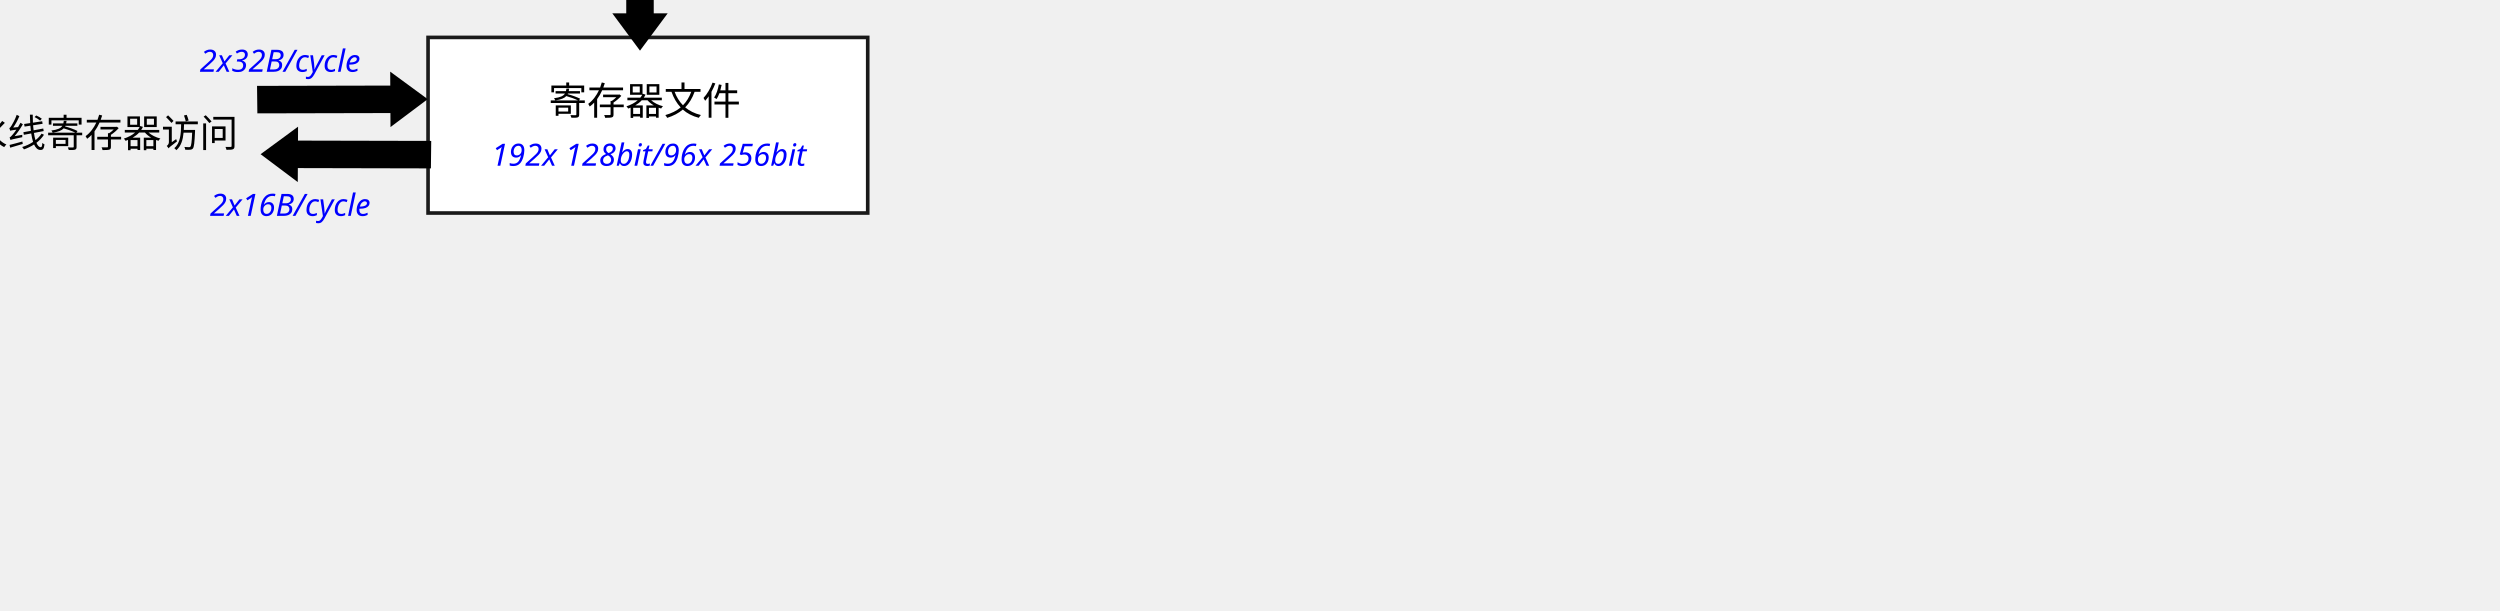
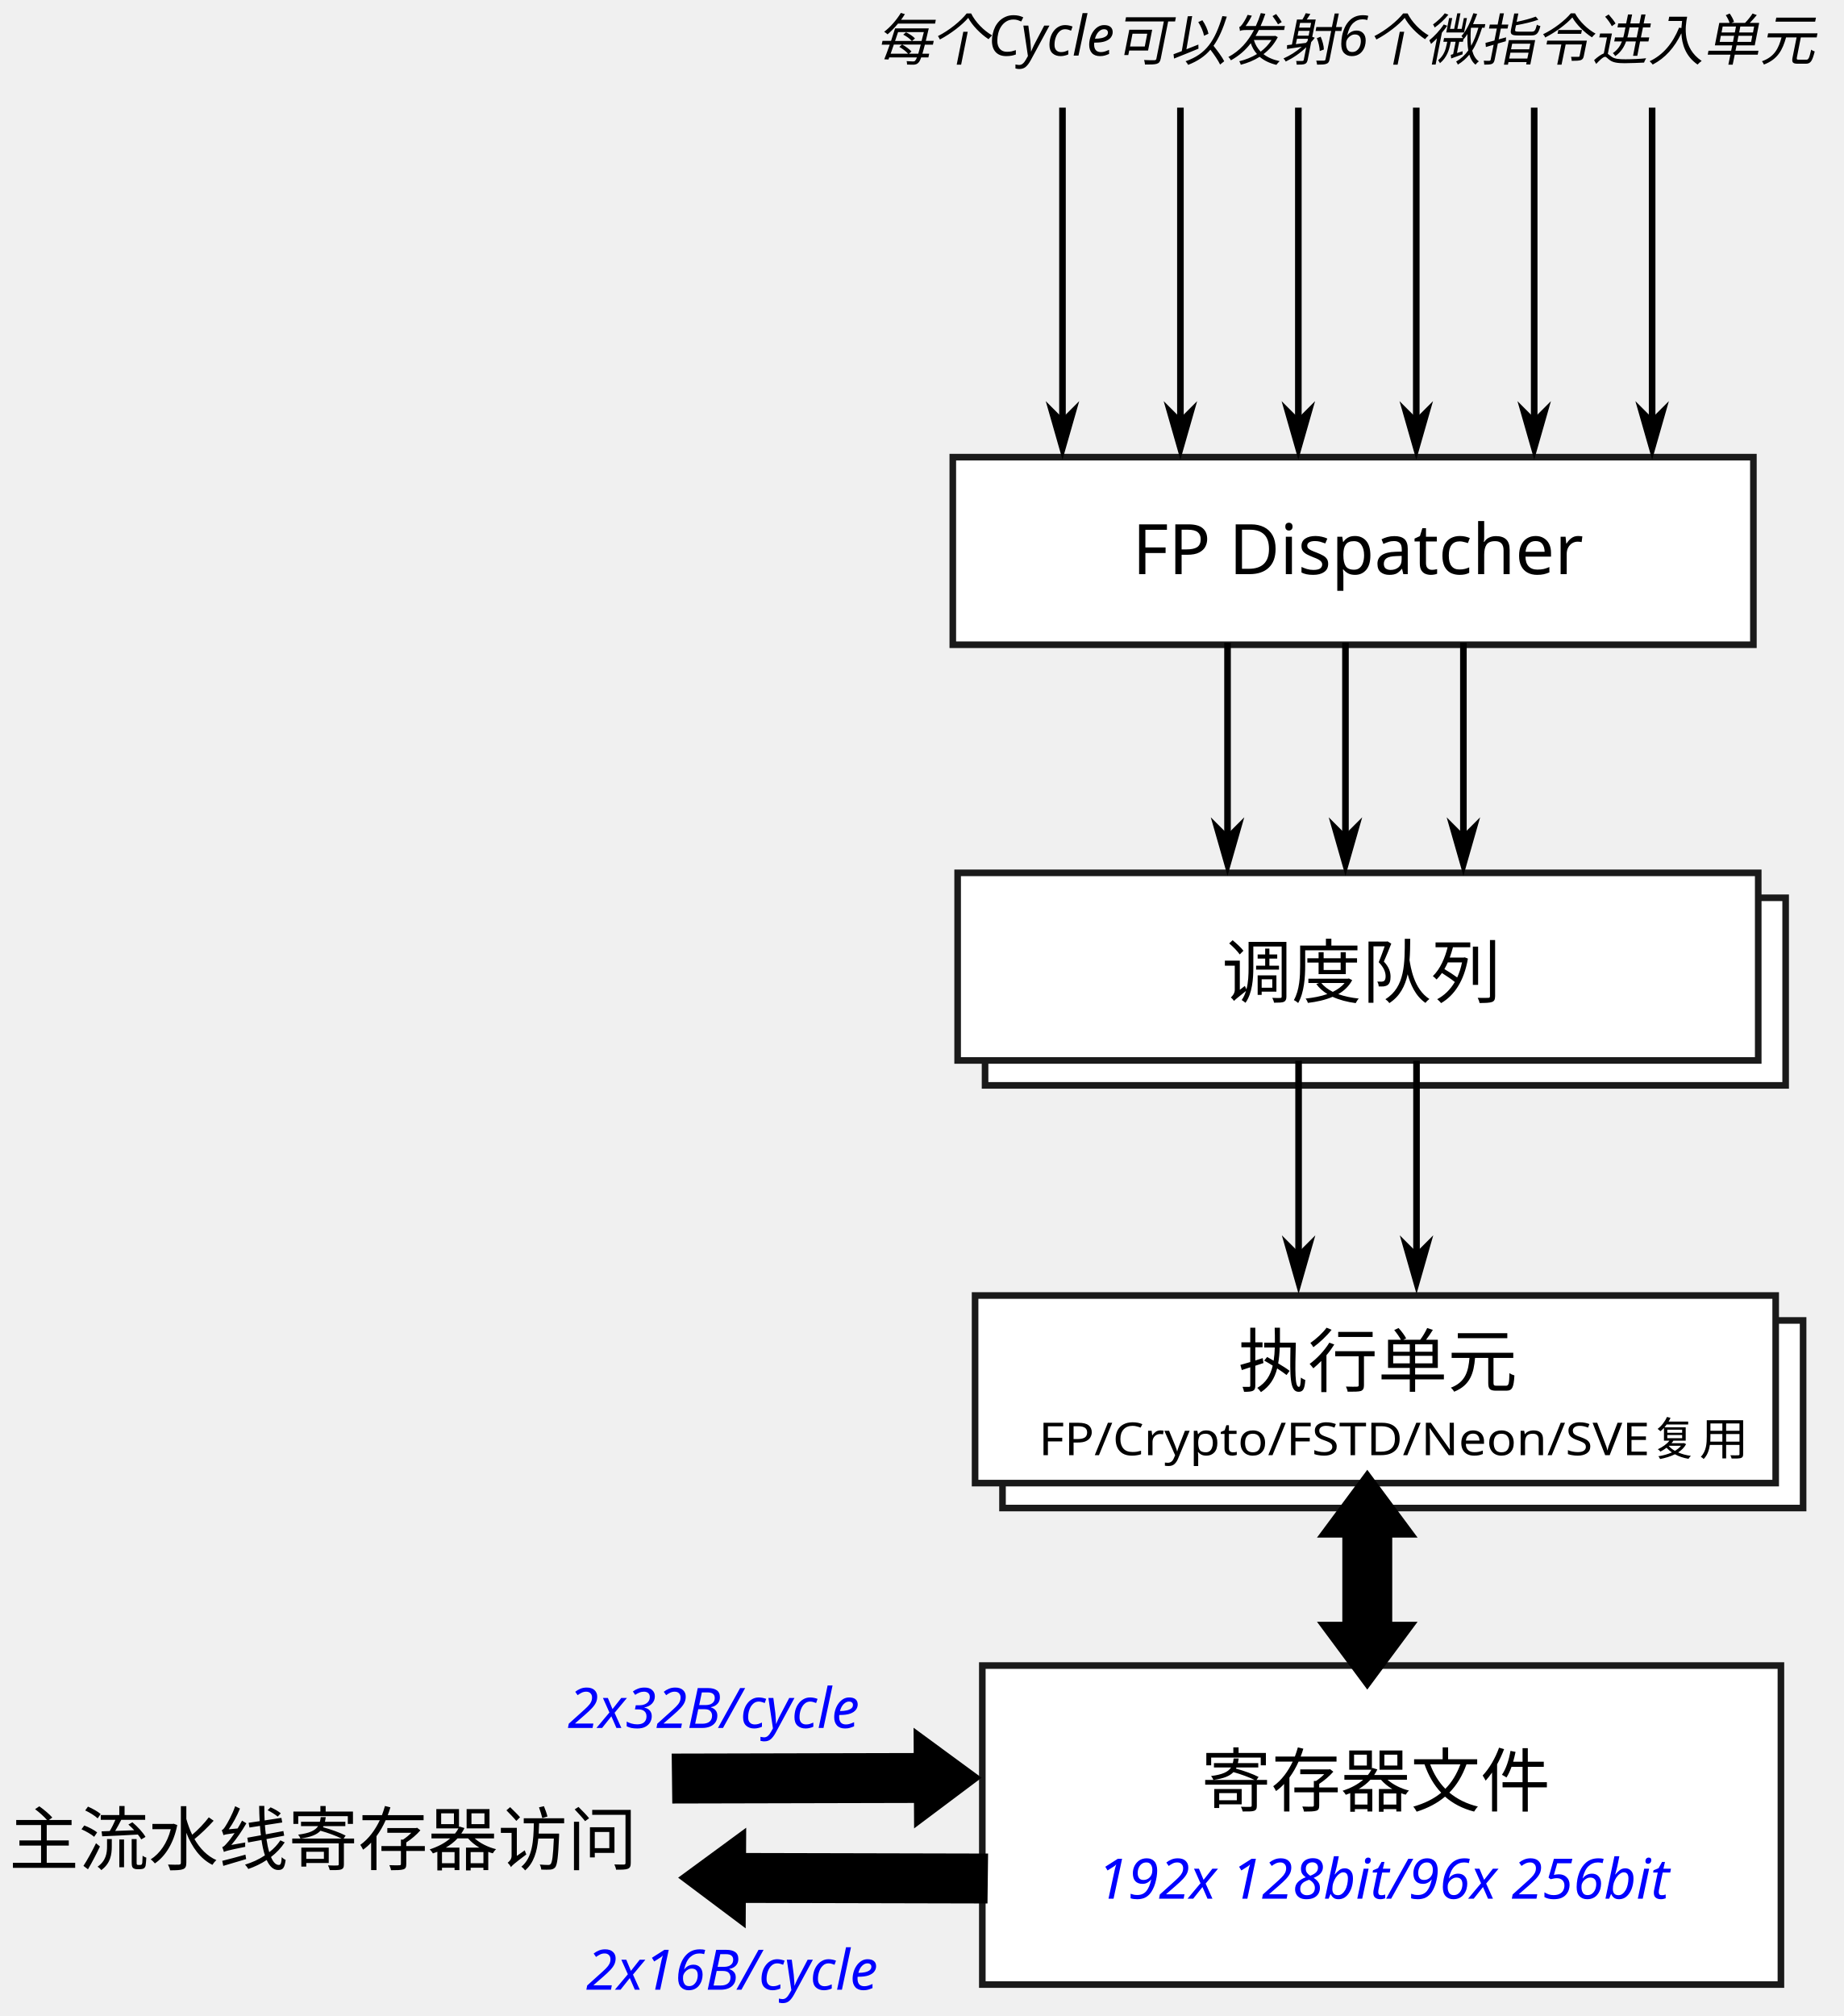
- <svg xmlns="http://www.w3.org/2000/svg" width="688.412mm" height="168.19mm" viewBox="0 0 688.412 168.19" version="1.1" id="svg8">
+ <svg xmlns="http://www.w3.org/2000/svg" width="279.447mm" height="305.59mm" viewBox="0 0 279.447 305.59" version="1.1" id="svg8">
  <defs id="defs2">
    <marker orient="auto" refY="0" refX="0" id="Arrow1Mend" style="overflow:visible">
      <path id="path3412" d="M 0,0 5,-5 -12.5,0 5,5 Z" style="fill:#000000;fill-opacity:1;fill-rule:evenodd;stroke:#000000;stroke-width:1pt;stroke-opacity:1" transform="matrix(-0.4,0,0,-0.4,-4,0)" />
    </marker>
    <marker orient="auto" refY="0" refX="0" id="marker3534" style="overflow:visible">
      <path id="path3532" d="M 0,0 5,-5 -12.5,0 5,5 Z" style="fill:#0000ff;fill-opacity:1;fill-rule:evenodd;stroke:#0000ff;stroke-width:1pt;stroke-opacity:1" transform="matrix(-0.8,0,0,-0.8,-10,0)" />
    </marker>
    <marker style="overflow:visible" id="marker3452" refX="0" refY="0" orient="auto">
      <path transform="matrix(0.8,0,0,0.8,10,0)" style="fill:#000000;fill-opacity:1;fill-rule:evenodd;stroke:#000000;stroke-width:1pt;stroke-opacity:1" d="M 0,0 5,-5 -12.5,0 5,5 Z" id="path3450" />
    </marker>
    <marker orient="auto" refY="0" refX="0" id="marker3374" style="overflow:visible">
      <path id="path3372" d="M 0,0 5,-5 -12.5,0 5,5 Z" style="fill:#000000;fill-opacity:1;fill-rule:evenodd;stroke:#000000;stroke-width:1pt;stroke-opacity:1" transform="matrix(-0.8,0,0,-0.8,-10,0)" />
    </marker>
    <marker orient="auto" refY="0" refX="0" id="Arrow1Lend" style="overflow:visible">
      <path id="path923" d="M 0,0 5,-5 -12.5,0 5,5 Z" style="fill:#000000;fill-opacity:1;fill-rule:evenodd;stroke:#000000;stroke-width:1pt;stroke-opacity:1" transform="matrix(-0.8,0,0,-0.8,-10,0)" />
    </marker>
    <marker orient="auto" refY="0" refX="0" id="Arrow2Lend" style="overflow:visible">
      <path id="path941" style="fill:#000000;fill-opacity:1;fill-rule:evenodd;stroke:#000000;stroke-width:0.625;stroke-linejoin:round;stroke-opacity:1" d="M 8.719,4.034 -2.207,0.016 8.719,-4.002 c -1.745,2.372 -1.735,5.617 -6e-7,8.035 z" transform="matrix(-1.1,0,0,-1.1,-1.1,0)" />
    </marker>
    <marker orient="auto" refY="0" refX="0" id="Arrow1Lend-2" style="overflow:visible">
      <path id="path923-7" d="M 0,0 5,-5 -12.5,0 5,5 Z" style="fill:#000000;fill-opacity:1;fill-rule:evenodd;stroke:#000000;stroke-width:1pt;stroke-opacity:1" transform="matrix(-0.8,0,0,-0.8,-10,0)" />
    </marker>
    <marker orient="auto" refY="0" refX="0" id="Arrow1Mend-1" style="overflow:visible">
      <path id="path3412-9" d="M 0,0 5,-5 -12.5,0 5,5 Z" style="fill:#0000ff;fill-opacity:1;fill-rule:evenodd;stroke:#0000ff;stroke-width:1pt;stroke-opacity:1" transform="matrix(-0.4,0,0,-0.4,-4,0)" />
    </marker>
    <marker orient="auto" refY="0" refX="0" id="Arrow1Mend-1-4" style="overflow:visible">
      <path id="path3412-9-5" d="M 0,0 5,-5 -12.5,0 5,5 Z" style="fill:#0000ff;fill-opacity:1;fill-rule:evenodd;stroke:#0000ff;stroke-width:1pt;stroke-opacity:1" transform="matrix(-0.4,0,0,-0.4,-4,0)" />
    </marker>
    <marker orient="auto" refY="0" refX="0" id="Arrow1Mend-6" style="overflow:visible">
      <path id="path3412-93" d="M 0,0 5,-5 -12.5,0 5,5 Z" style="fill:#0000ff;fill-opacity:1;fill-rule:evenodd;stroke:#0000ff;stroke-width:1pt;stroke-opacity:1" transform="matrix(-0.4,0,0,-0.4,-4,0)" />
    </marker>
    <marker orient="auto" refY="0" refX="0" id="Arrow1Mend-2" style="overflow:visible">
      <path id="path3412-5" d="M 0,0 5,-5 -12.5,0 5,5 Z" style="fill:#0000ff;fill-opacity:1;fill-rule:evenodd;stroke:#0000ff;stroke-width:1pt;stroke-opacity:1" transform="matrix(-0.4,0,0,-0.4,-4,0)" />
    </marker>
    <marker orient="auto" refY="0" refX="0" id="Arrow1Mend-2-7" style="overflow:visible">
      <path id="path3412-5-4" d="M 0,0 5,-5 -12.5,0 5,5 Z" style="fill:#0000ff;fill-opacity:1;fill-rule:evenodd;stroke:#0000ff;stroke-width:1pt;stroke-opacity:1" transform="matrix(-0.4,0,0,-0.4,-4,0)" />
    </marker>
    <marker orient="auto" refY="0" refX="0" id="Arrow1Mend-3" style="overflow:visible">
      <path id="path3412-6" d="M 0,0 5,-5 -12.5,0 5,5 Z" style="fill:#000000;fill-opacity:1;fill-rule:evenodd;stroke:#000000;stroke-width:1pt;stroke-opacity:1" transform="matrix(-0.4,0,0,-0.4,-4,0)" />
    </marker>
    <marker orient="auto" refY="0" refX="0" id="Arrow1Mend-3-5" style="overflow:visible">
      <path id="path3412-6-3" d="M 0,0 5,-5 -12.5,0 5,5 Z" style="fill:#000000;fill-opacity:1;fill-rule:evenodd;stroke:#000000;stroke-width:1pt;stroke-opacity:1" transform="matrix(-0.4,0,0,-0.4,-4,0)" />
    </marker>
    <marker orient="auto" refY="0" refX="0" id="Arrow1Mend-5" style="overflow:visible">
      <path id="path3412-62" d="M 0,0 5,-5 -12.5,0 5,5 Z" style="fill:#000000;fill-opacity:1;fill-rule:evenodd;stroke:#000000;stroke-width:1pt;stroke-opacity:1" transform="matrix(-0.4,0,0,-0.4,-4,0)" />
    </marker>
    <marker orient="auto" refY="0" refX="0" id="Arrow1Mend-3-2" style="overflow:visible">
      <path id="path3412-6-7" d="M 0,0 5,-5 -12.5,0 5,5 Z" style="fill:#000000;fill-opacity:1;fill-rule:evenodd;stroke:#000000;stroke-width:1pt;stroke-opacity:1" transform="matrix(-0.4,0,0,-0.4,-4,0)" />
    </marker>
    <marker orient="auto" refY="0" refX="0" id="Arrow1Mend-0" style="overflow:visible">
      <path id="path3412-936" d="M 0,0 5,-5 -12.5,0 5,5 Z" style="fill:#000000;fill-opacity:1;fill-rule:evenodd;stroke:#000000;stroke-width:1pt;stroke-opacity:1" transform="matrix(-0.4,0,0,-0.4,-4,0)" />
    </marker>
    <marker orient="auto" refY="0" refX="0" id="Arrow1Mend-3-2-9" style="overflow:visible">
      <path id="path3412-6-7-2" d="M 0,0 5,-5 -12.5,0 5,5 Z" style="fill:#000000;fill-opacity:1;fill-rule:evenodd;stroke:#000000;stroke-width:1pt;stroke-opacity:1" transform="matrix(-0.4,0,0,-0.4,-4,0)" />
    </marker>
    <marker orient="auto" refY="0" refX="0" id="Arrow1Mend-0-0" style="overflow:visible">
      <path id="path3412-936-2" d="M 0,0 5,-5 -12.5,0 5,5 Z" style="fill:#000000;fill-opacity:1;fill-rule:evenodd;stroke:#000000;stroke-width:1pt;stroke-opacity:1" transform="matrix(-0.4,0,0,-0.4,-4,0)" />
    </marker>
    <marker orient="auto" refY="0" refX="0" id="Arrow1Mend-3-5-3" style="overflow:visible">
      <path id="path3412-6-3-7" d="M 0,0 5,-5 -12.5,0 5,5 Z" style="fill:#000000;fill-opacity:1;fill-rule:evenodd;stroke:#000000;stroke-width:1pt;stroke-opacity:1" transform="matrix(-0.4,0,0,-0.4,-4,0)" />
    </marker>
    <marker orient="auto" refY="0" refX="0" id="Arrow1Mend-3-2-9-3" style="overflow:visible">
      <path id="path3412-6-7-2-6" d="M 0,0 5,-5 -12.5,0 5,5 Z" style="fill:#000000;fill-opacity:1;fill-rule:evenodd;stroke:#000000;stroke-width:1pt;stroke-opacity:1" transform="matrix(-0.4,0,0,-0.4,-4,0)" />
    </marker>
    <marker orient="auto" refY="0" refX="0" id="Arrow1Mend-0-0-1" style="overflow:visible">
      <path id="path3412-936-2-2" d="M 0,0 5,-5 -12.5,0 5,5 Z" style="fill:#000000;fill-opacity:1;fill-rule:evenodd;stroke:#000000;stroke-width:1pt;stroke-opacity:1" transform="matrix(-0.4,0,0,-0.4,-4,0)" />
    </marker>
    <marker orient="auto" refY="0" refX="0" id="Arrow1Mend-3-5-3-9" style="overflow:visible">
      <path id="path3412-6-3-7-3" d="M 0,0 5,-5 -12.5,0 5,5 Z" style="fill:#000000;fill-opacity:1;fill-rule:evenodd;stroke:#000000;stroke-width:1pt;stroke-opacity:1" transform="matrix(-0.4,0,0,-0.4,-4,0)" />
    </marker>
    <marker orient="auto" refY="0" refX="0" id="Arrow1Mend-3-2-9-7" style="overflow:visible">
      <path id="path3412-6-7-2-8" d="M 0,0 5,-5 -12.5,0 5,5 Z" style="fill:#000000;fill-opacity:1;fill-rule:evenodd;stroke:#000000;stroke-width:1pt;stroke-opacity:1" transform="matrix(-0.4,0,0,-0.4,-4,0)" />
    </marker>
    <marker orient="auto" refY="0" refX="0" id="Arrow1Mend-0-0-4" style="overflow:visible">
      <path id="path3412-936-2-5" d="M 0,0 5,-5 -12.5,0 5,5 Z" style="fill:#000000;fill-opacity:1;fill-rule:evenodd;stroke:#000000;stroke-width:1pt;stroke-opacity:1" transform="matrix(-0.4,0,0,-0.4,-4,0)" />
    </marker>
    <marker orient="auto" refY="0" refX="0" id="Arrow1Mend-3-5-3-0" style="overflow:visible">
      <path id="path3412-6-3-7-36" d="M 0,0 5,-5 -12.5,0 5,5 Z" style="fill:#000000;fill-opacity:1;fill-rule:evenodd;stroke:#000000;stroke-width:1pt;stroke-opacity:1" transform="matrix(-0.4,0,0,-0.4,-4,0)" />
    </marker>
  </defs>
-   <g id="layer1" transform="translate(-57.87259,357.9316)">
+   <g id="layer1" transform="translate(-26.82209,600.0963)">
    <rect style="opacity:1;fill:#ffffff;fill-opacity:1;stroke:#1a1a1a;stroke-width:1;stroke-miterlimit:4;stroke-dasharray:none;stroke-dashoffset:0" id="rect873-36-7-93-8-0-2-2-26-7" width="121.372" height="28.437" x="176.158" y="-464.008" />
    <flowRoot xml:space="preserve" id="flowRoot1825" style="font-style:normal;font-weight:normal;font-size:40px;line-height:1.25;font-family:sans-serif;letter-spacing:0px;word-spacing:0px;fill:#000000;fill-opacity:1;stroke:none" transform="matrix(0.2645833,0,0,0.2645833,57.87259,-398.2)">
      <flowRegion id="flowRegion1827">
        <rect id="rect1829" width="539.286" height="467.857" x="229.286" y="-52.818" />
      </flowRegion>
      <flowPara id="flowPara1831" />
    </flowRoot>
    <rect style="opacity:1;fill:#ffffff;fill-opacity:1;stroke:#1a1a1a;stroke-width:1;stroke-miterlimit:4;stroke-dasharray:none;stroke-dashoffset:0" id="rect873-36-7-93-8-0-2-2" width="121.372" height="28.437" x="171.268" y="-530.802" />
    <text xml:space="preserve" style="font-style:normal;font-weight:normal;font-size:10.583px;line-height:1.25;font-family:sans-serif;letter-spacing:0px;word-spacing:0px;fill:#000000;fill-opacity:1;stroke:none;stroke-width:0.265" x="198.479" y="-513.065" id="text2119-4-0">
      <tspan id="tspan2117-0-23" x="198.479" y="-513.065" style="stroke-width:0.265">FP Dispatcher</tspan>
    </text>
-     <text xml:space="preserve" style="font-style:normal;font-weight:normal;font-size:10.583px;line-height:1.25;font-family:sans-serif;letter-spacing:0px;word-spacing:0px;fill:#000000;fill-opacity:1;stroke:none;stroke-width:0.265;" x="159.659" y="-590.967" id="text2119-4-9-7-7-3-5-0-5">
-       <tspan x="159.659" y="-590.967" style="font-style:italic;font-variant:normal;font-weight:normal;font-stretch:normal;font-size:8.467px;font-family:sans-serif;-inkscape-font-specification:'sans-serif Italic';fill:#000000;stroke-width:0.265;" id="tspan11903">每个Cycle可以发射6个微指令进入单元</tspan>
+     <text xml:space="preserve" style="font-style:normal;font-weight:normal;font-size:10.583px;line-height:1.25;font-family:sans-serif;letter-spacing:0px;word-spacing:0px;fill:#000000;fill-opacity:1;stroke:none;stroke-width:0.265" x="159.659" y="-590.967" id="text2119-4-9-7-7-3-5-0-5">
+       <tspan x="159.659" y="-590.967" style="font-style:italic;font-variant:normal;font-weight:normal;font-stretch:normal;font-size:8.467px;font-family:sans-serif;-inkscape-font-specification:'sans-serif Italic';fill:#000000;stroke-width:0.265" id="tspan11903">每个Cycle可以发射6个微指令进入单元</tspan>
    </text>
    <path style="fill:none;stroke:#000000;stroke-width:1;stroke-linecap:butt;stroke-linejoin:miter;stroke-miterlimit:4;stroke-dasharray:none;stroke-opacity:1;marker-end:url(#Arrow1Mend)" d="m 187.896,-583.782 v 51.405" id="path4084" />
    <path style="fill:none;stroke:#000000;stroke-width:1;stroke-linecap:butt;stroke-linejoin:miter;stroke-miterlimit:4;stroke-dasharray:none;stroke-opacity:1;marker-end:url(#Arrow1Mend-3)" d="m 205.775,-583.782 v 51.405" id="path4084-7" />
    <path style="fill:none;stroke:#000000;stroke-width:1;stroke-linecap:butt;stroke-linejoin:miter;stroke-miterlimit:4;stroke-dasharray:none;stroke-opacity:1;marker-end:url(#Arrow1Mend-5)" d="m 223.653,-583.782 v 51.405" id="path4084-9" />
    <path style="fill:none;stroke:#000000;stroke-width:1;stroke-linecap:butt;stroke-linejoin:miter;stroke-miterlimit:4;stroke-dasharray:none;stroke-opacity:1;marker-end:url(#Arrow1Mend-3-5)" d="m 241.531,-583.782 v 51.405" id="path4084-7-1" />
    <path style="fill:none;stroke:#000000;stroke-width:1;stroke-linecap:butt;stroke-linejoin:miter;stroke-miterlimit:4;stroke-dasharray:none;stroke-opacity:1;marker-end:url(#Arrow1Mend-0)" d="m 259.409,-583.782 v 51.405" id="path4084-0" />
    <path style="fill:none;stroke:#000000;stroke-width:1;stroke-linecap:butt;stroke-linejoin:miter;stroke-miterlimit:4;stroke-dasharray:none;stroke-opacity:1;marker-end:url(#Arrow1Mend-3-2)" d="m 277.288,-583.782 v 51.405" id="path4084-7-6" />
    <rect style="opacity:1;fill:#ffffff;fill-opacity:1;stroke:#1a1a1a;stroke-width:1;stroke-miterlimit:4;stroke-dasharray:none;stroke-dashoffset:0" id="rect873-36-7-93-8-0-2-2-26" width="121.372" height="28.437" x="172.001" y="-467.788" />
    <text xml:space="preserve" style="font-style:normal;font-weight:normal;font-size:10.583px;line-height:1.25;font-family:sans-serif;letter-spacing:0px;word-spacing:0px;fill:#000000;fill-opacity:1;stroke:none;stroke-width:0.265" x="212.063" y="-448.917" id="text2119-4-0-1">
      <tspan id="tspan2117-0-23-8" x="212.063" y="-448.917" style="stroke-width:0.265">调度队列</tspan>
    </text>
    <path style="fill:none;stroke:#000000;stroke-width:1;stroke-linecap:butt;stroke-linejoin:miter;stroke-miterlimit:4;stroke-dasharray:none;stroke-opacity:1;marker-end:url(#Arrow1Mend-3-5-3)" d="m 212.918,-502.666 v 33.371" id="path4084-7-1-5" />
    <path style="fill:none;stroke:#000000;stroke-width:1;stroke-linecap:butt;stroke-linejoin:miter;stroke-miterlimit:4;stroke-dasharray:none;stroke-opacity:1;marker-end:url(#Arrow1Mend-0-0)" d="m 230.797,-502.666 v 33.371" id="path4084-0-9" />
    <path style="fill:none;stroke:#000000;stroke-width:1;stroke-linecap:butt;stroke-linejoin:miter;stroke-miterlimit:4;stroke-dasharray:none;stroke-opacity:1;marker-end:url(#Arrow1Mend-3-2-9)" d="m 248.675,-502.666 v 33.371" id="path4084-7-6-2" />
    <rect style="opacity:1;fill:#ffffff;fill-opacity:1;stroke:#1a1a1a;stroke-width:1;stroke-miterlimit:4;stroke-dasharray:none;stroke-dashoffset:0" id="rect873-36-7-93-8-0-2-2-26-7-2" width="121.372" height="28.437" x="178.804" y="-399.941" />
    <rect style="opacity:1;fill:#ffffff;fill-opacity:1;stroke:#1a1a1a;stroke-width:1;stroke-miterlimit:4;stroke-dasharray:none;stroke-dashoffset:0" id="rect873-36-7-93-8-0-2-2-26-8" width="121.372" height="28.437" x="174.646" y="-403.721" />
    <text xml:space="preserve" style="font-style:normal;font-weight:normal;font-size:10.583px;line-height:1.25;font-family:sans-serif;letter-spacing:0px;word-spacing:0px;fill:#000000;fill-opacity:1;stroke:none;stroke-width:0.265" x="214.52" y="-389.952" id="text2119-4-0-1-9">
      <tspan id="tspan2117-0-23-8-7" x="214.52" y="-389.952" style="stroke-width:0.265">执行单元</tspan>
    </text>
    <path style="fill:none;stroke:#000000;stroke-width:1;stroke-linecap:butt;stroke-linejoin:miter;stroke-miterlimit:4;stroke-dasharray:none;stroke-opacity:1;marker-end:url(#Arrow1Mend-3-5-3-0)" d="m 223.691,-439.301 v 33.371" id="path4084-7-1-5-1" />
    <path style="fill:none;stroke:#000000;stroke-width:1;stroke-linecap:butt;stroke-linejoin:miter;stroke-miterlimit:4;stroke-dasharray:none;stroke-opacity:1;marker-end:url(#Arrow1Mend-0-0-4)" d="m 241.569,-439.301 v 33.371" id="path4084-0-9-0" />
    <rect style="opacity:1;fill:#ffffff;fill-opacity:1;stroke:#1a1a1a;stroke-width:1;stroke-miterlimit:4;stroke-dasharray:none;stroke-dashoffset:0" id="rect873-36-7-93-8-0-2-2-26-7-2-3" width="121.069" height="48.356" x="175.743" y="-347.629" />
    <g id="g9671" transform="matrix(0.8705896,0,0,0.6825563,-79.28219,-35.92658)">
      <rect y="-486.642" x="355.623" height="26.458" width="8.693" id="rect9649" style="opacity:1;fill:#000000;fill-opacity:1;stroke:none;stroke-width:1;stroke-miterlimit:4;stroke-dasharray:none;stroke-dashoffset:0" />
      <path transform="matrix(0.8854177,0,0,0.8787175,39.82387,-47.706)" d="m 371.473,-497.748 -19.792,0 9.896,-17.141 z" id="path9651" style="opacity:1;fill:#000000;fill-opacity:1;stroke:none;stroke-width:1;stroke-miterlimit:4;stroke-dasharray:none;stroke-dashoffset:0" />
      <path transform="matrix(0.8854177,0,0,-0.8787174,39.82388,-903.772)" d="m 371.473,-497.748 -19.792,0 9.896,-17.141 z" id="path9651-2" style="opacity:1;fill:#000000;fill-opacity:1;stroke:none;stroke-width:1;stroke-miterlimit:4;stroke-dasharray:none;stroke-dashoffset:0" />
    </g>
    <text xml:space="preserve" style="font-style:normal;font-weight:normal;font-size:10.583px;line-height:1.25;font-family:sans-serif;letter-spacing:0px;word-spacing:0px;fill:#000000;fill-opacity:1;stroke:none;stroke-width:0.265" x="208.922" y="-326.338" id="text2119-4-0-1-9-0">
      <tspan id="tspan2117-0-23-8-7-6" x="208.922" y="-326.338" style="stroke-width:0.265">寄存器文件</tspan>
    </text>
    <text xml:space="preserve" style="font-style:normal;font-weight:normal;font-size:7.182px;line-height:1.25;font-family:sans-serif;letter-spacing:0px;word-spacing:0px;fill:#000000;fill-opacity:1;stroke:none;stroke-width:0.18" x="176.484" y="-396.294" id="text2119-4-0-1-9-1" transform="scale(1.044195,0.9576754)">
      <tspan id="tspan2117-0-23-8-7-5" x="176.484" y="-396.294" style="stroke-width:0.18">FP/Crypto/FSTD/Neon/SVE复用</tspan>
    </text>
    <rect style="opacity:1;fill:#000000;fill-opacity:1;stroke:none;stroke-width:1.16;stroke-miterlimit:4;stroke-dasharray:none;stroke-dashoffset:0" id="rect9649-4" width="7.569" height="40.877" x="326.43" y="132.619" transform="matrix(-0.01187682,-0.9999295,0.9999973,-0.00231832,0,0)" />
    <path style="opacity:1;fill:#000000;fill-opacity:1;stroke:none;stroke-width:1;stroke-miterlimit:4;stroke-dasharray:none;stroke-dashoffset:0" id="path9651-2-6" d="m 371.473,-497.748 -19.792,0 9.896,-17.141 z" transform="matrix(-0.00404491,-0.7708248,-0.5997659,0.00314728,-131.7089,-50.29275)" />
    <text xml:space="preserve" style="font-style:normal;font-weight:normal;font-size:10.583px;line-height:1.25;font-family:sans-serif;letter-spacing:0px;word-spacing:0px;fill:#000000;fill-opacity:1;stroke:none;stroke-width:0.265" x="112.892" y="-338.169" id="text2119-4-9-7-7-3-5-0-5-5">
      <tspan x="112.892" y="-338.169" style="font-style:italic;font-variant:normal;font-weight:normal;font-stretch:normal;font-size:8.467px;font-family:sans-serif;-inkscape-font-specification:'sans-serif Italic';fill:#0000ff;stroke-width:0.265" id="tspan11903-6">2x32B/cycle</tspan>
    </text>
    <g id="g9776" transform="matrix(-1,0,0,1,273.5502,-39.30952)">
      <rect transform="matrix(-0.01187682,-0.9999295,0.9999973,-0.00231832,0,0)" y="100.254" x="272.039" height="40.877" width="7.569" id="rect9649-4-9" style="opacity:1;fill:#000000;fill-opacity:1;stroke:none;stroke-width:1.16;stroke-miterlimit:4;stroke-dasharray:none;stroke-dashoffset:0" />
      <path transform="matrix(-0.00404491,-0.7708248,-0.5997659,0.00314728,-163.4279,4.1693)" d="m 371.473,-497.748 -19.792,0 9.896,-17.141 z" id="path9651-2-6-3" style="opacity:1;fill:#000000;fill-opacity:1;stroke:none;stroke-width:1;stroke-miterlimit:4;stroke-dasharray:none;stroke-dashoffset:0" />
    </g>
    <text xml:space="preserve" style="font-style:normal;font-weight:normal;font-size:10.583px;line-height:1.25;font-family:sans-serif;letter-spacing:0px;word-spacing:0px;fill:#000000;fill-opacity:1;stroke:none;stroke-width:0.265" x="115.682" y="-298.488" id="text2119-4-9-7-7-3-5-0-5-5-7">
      <tspan x="115.682" y="-298.488" style="font-style:italic;font-variant:normal;font-weight:normal;font-stretch:normal;font-size:8.467px;font-family:sans-serif;-inkscape-font-specification:'sans-serif Italic';fill:#0000ff;stroke-width:0.265" id="tspan11903-6-4">2x16B/cycle</tspan>
    </text>
    <text xml:space="preserve" style="font-style:normal;font-weight:normal;font-size:10.583px;line-height:1.25;font-family:sans-serif;letter-spacing:0px;word-spacing:0px;fill:#000000;fill-opacity:1;stroke:none;stroke-width:0.265" x="193.167" y="-312.284" id="text2119-4-9-7-7-3-5-0-5-5-5">
      <tspan x="193.167" y="-312.284" style="font-style:italic;font-variant:normal;font-weight:normal;font-stretch:normal;font-size:8.467px;font-family:sans-serif;-inkscape-font-specification:'sans-serif Italic';fill:#0000ff;stroke-width:0.265" id="tspan11903-6-2">192x 128bit/96x 256bit</tspan>
    </text>
    <text xml:space="preserve" style="font-style:normal;font-weight:normal;font-size:10.583px;line-height:1.25;font-family:sans-serif;letter-spacing:0px;word-spacing:0px;fill:#000000;fill-opacity:1;stroke:none;stroke-width:0.265" x="28.187" y="-317.45" id="text2119-4-0-1-5">
      <tspan x="28.187" y="-317.45" style="stroke-width:0.265" id="tspan9842">主流水线寄存器访问</tspan>
    </text>
  </g>
</svg>
